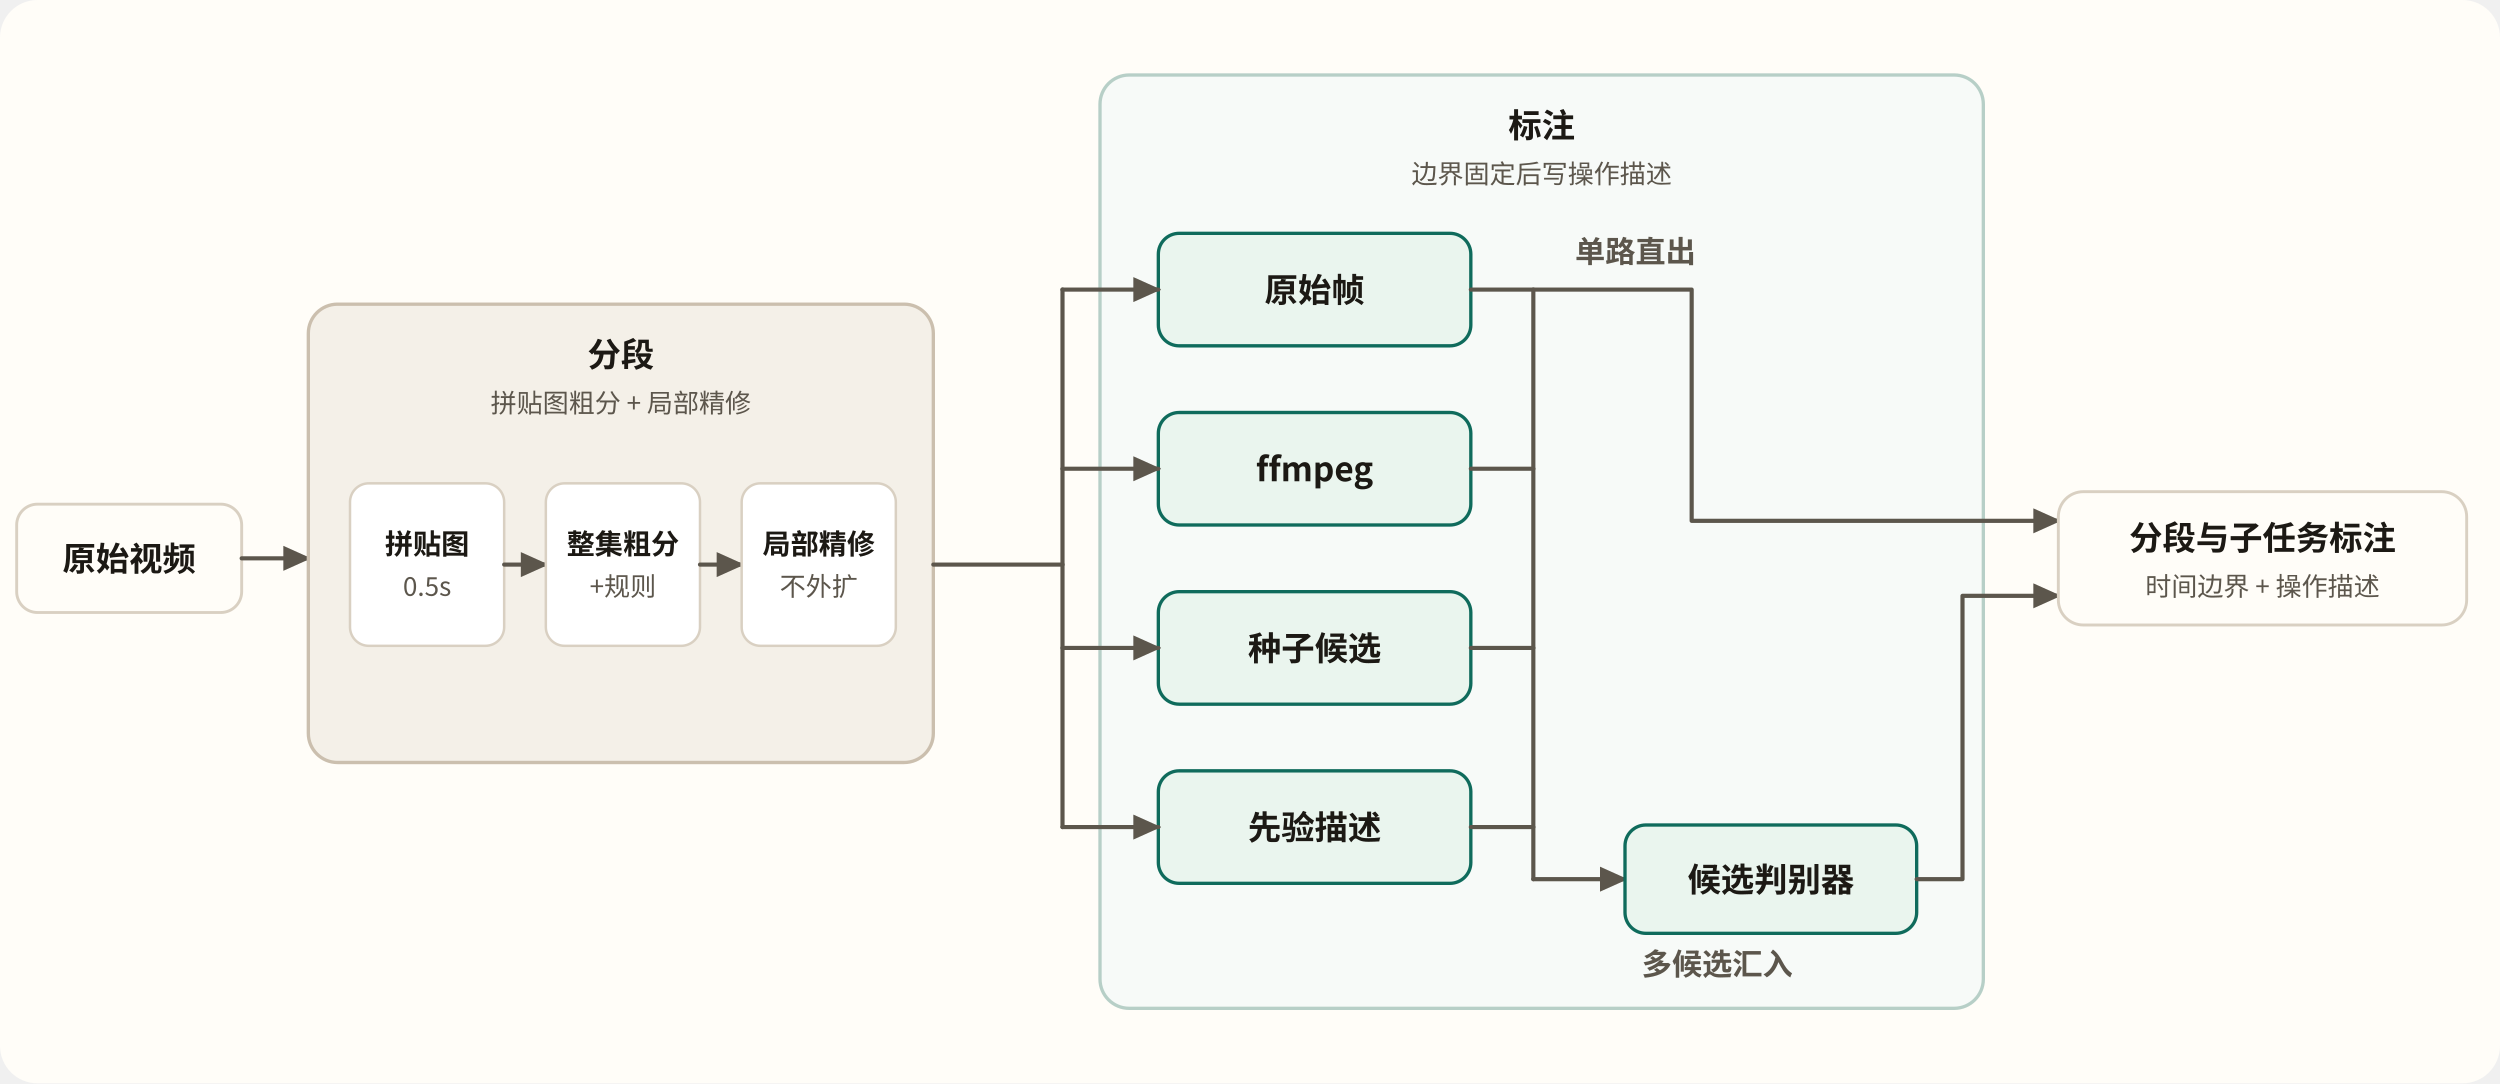
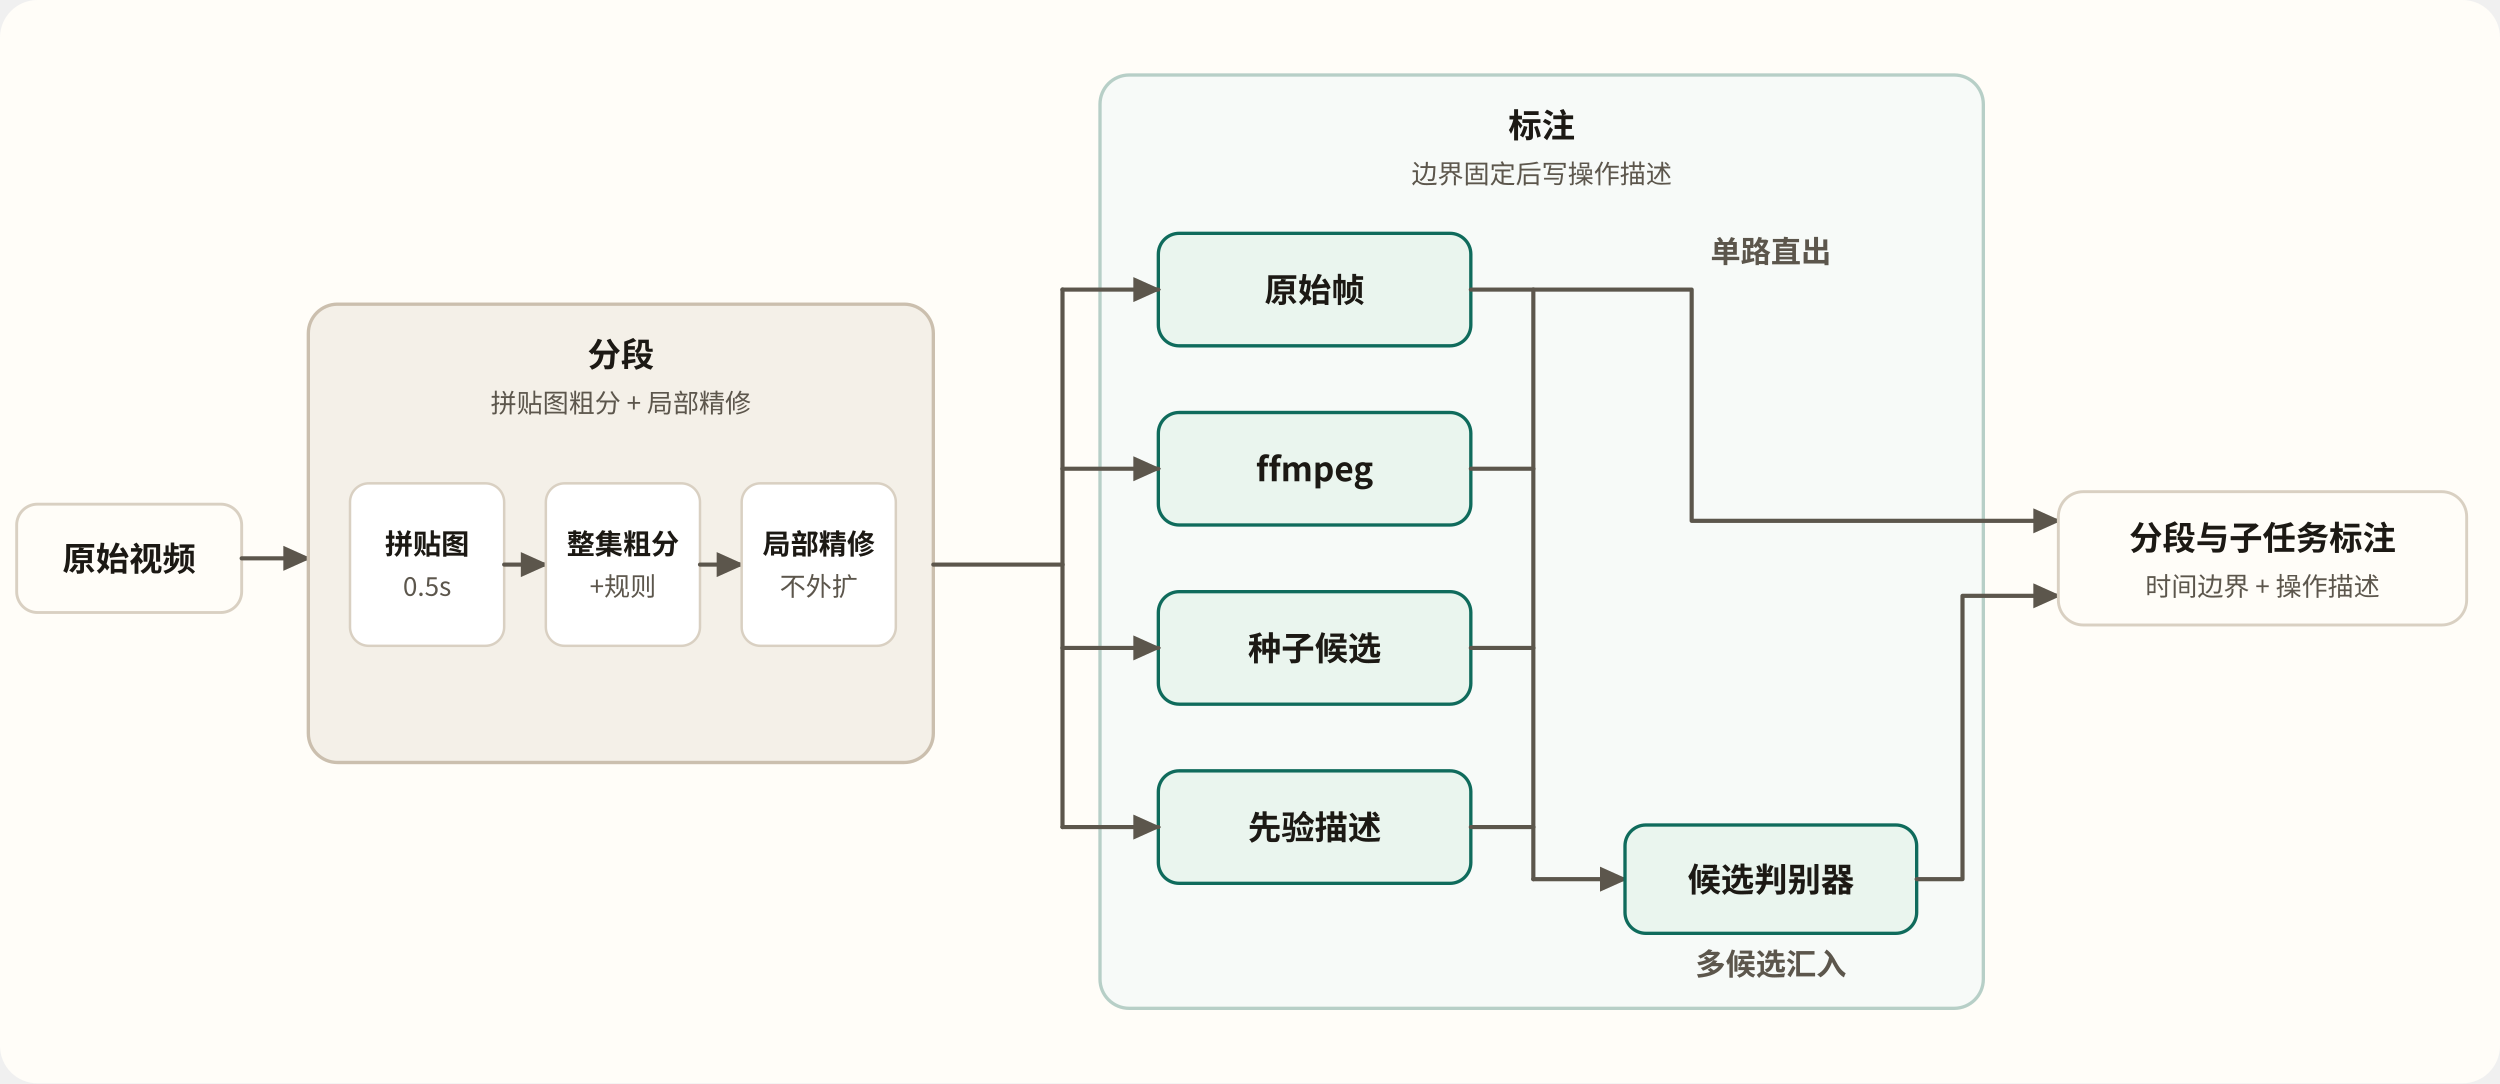
<svg xmlns="http://www.w3.org/2000/svg" viewBox="0 0 1200 520" role="img" aria-labelledby="title desc">
  <defs>
    <style>
      .bg{fill:#fffdf8}
      .ink{fill:#1c1914}
      .muted{fill:#5c564c}
      .arrow{stroke:#5c564c;stroke-width:2;fill:none;stroke-linecap:round;stroke-linejoin:round}
      .seg{fill:#f4f0e8;stroke:#cbbfae;stroke-width:1.6}
      .lab{fill:#f7faf8;stroke:#b7cfc7;stroke-width:1.6}
      .box{fill:#fffdf8;stroke:#d9d0c2;stroke-width:1.4}
      .cand{fill:#eaf5ee;stroke:#0f6b5c;stroke-width:1.6}
      .inner{fill:#fff;stroke:#d9d0c2;stroke-width:1.2}
      .txt{font:16px "IBM Plex Sans","Noto Sans CJK SC","PingFang SC","Microsoft YaHei",Arial,sans-serif}
      .small{font-size:13.5px}
      .tiny{font-size:12.5px}
      .pathlab{font:14.5px "IBM Plex Sans","Noto Sans CJK SC","PingFang SC","Microsoft YaHei",Arial,sans-serif;font-weight:650}
      .label{font-weight:700}
    </style>
    <marker id="arr" viewBox="0 0 12 12" refX="10" refY="6" markerWidth="8" markerHeight="8" orient="auto">
      <path d="M1 1.5 L11 6 L1 10.5 z" fill="#5c564c" />
    </marker>
  </defs>
  <rect width="1200" height="520" rx="18" class="bg" />
  <rect x="8" y="242" width="108" height="52" rx="10" class="box" />
  <text x="62" y="274" text-anchor="middle" class="txt label ink">原始视频</text>
  <line x1="116" y1="268" x2="148" y2="268" class="arrow" marker-end="url(#arr)" />
  <rect x="148" y="146" width="300" height="220" rx="14" class="seg" />
  <text x="298" y="176" text-anchor="middle" class="txt label ink">分段</text>
  <text x="298" y="198" text-anchor="middle" class="txt tiny muted">拼贴图粗分 + 局部精修</text>
  <rect x="168" y="232" width="74" height="78" rx="9" class="inner" />
  <text x="205" y="266" text-anchor="middle" class="txt small label ink">拼贴图</text>
  <text x="205" y="286" text-anchor="middle" class="txt tiny muted">0.5s</text>
  <line x1="242" y1="271" x2="262" y2="271" class="arrow" marker-end="url(#arr)" />
  <rect x="262" y="232" width="74" height="78" rx="9" class="inner" />
  <text x="299" y="266" text-anchor="middle" class="txt small label ink">整集粗分</text>
  <text x="299" y="286" text-anchor="middle" class="txt tiny muted">+规则</text>
  <line x1="336" y1="271" x2="356" y2="271" class="arrow" marker-end="url(#arr)" />
  <rect x="356" y="232" width="74" height="78" rx="9" class="inner" />
  <text x="393" y="266" text-anchor="middle" class="txt small label ink">局部精修</text>
  <text x="393" y="286" text-anchor="middle" class="txt tiny muted">不外扩</text>
  <rect x="528" y="36" width="424" height="448" rx="14" class="lab" />
  <text x="740" y="66" text-anchor="middle" class="txt label ink">标注</text>
  <text x="740" y="88" text-anchor="middle" class="txt tiny muted">边界固定后写操作描述</text>
  <rect x="556" y="112" width="150" height="54" rx="10" class="cand" />
  <text x="631" y="145" text-anchor="middle" class="txt label ink">原始帧</text>
  <rect x="556" y="198" width="150" height="54" rx="10" class="cand" />
  <text x="631" y="231" text-anchor="middle" class="txt label ink">ffmpeg</text>
  <rect x="556" y="284" width="150" height="54" rx="10" class="cand" />
  <text x="631" y="317" text-anchor="middle" class="txt label ink">种子候选</text>
  <rect x="556" y="370" width="150" height="54" rx="10" class="cand" />
  <text x="631" y="403" text-anchor="middle" class="txt label ink">先验描述</text>
  <line x1="448" y1="271" x2="510" y2="271" class="arrow" />
  <line x1="510" y1="139" x2="510" y2="397" class="arrow" />
  <line x1="510" y1="139" x2="556" y2="139" class="arrow" marker-end="url(#arr)" />
  <line x1="510" y1="225" x2="556" y2="225" class="arrow" marker-end="url(#arr)" />
  <line x1="510" y1="311" x2="556" y2="311" class="arrow" marker-end="url(#arr)" />
  <line x1="510" y1="397" x2="556" y2="397" class="arrow" marker-end="url(#arr)" />
  <path d="M706 139 H812 V250 H988" class="arrow" marker-end="url(#arr)" />
-   <text x="756" y="126" class="pathlab muted">单路直出</text>
+   <text x="850" y="126" text-anchor="middle" class="pathlab muted">单路直出</text>
  <line x1="736" y1="139" x2="736" y2="422" class="arrow" />
  <line x1="706" y1="225" x2="736" y2="225" class="arrow" />
  <line x1="706" y1="311" x2="736" y2="311" class="arrow" />
  <line x1="706" y1="397" x2="736" y2="397" class="arrow" />
  <line x1="736" y1="422" x2="780" y2="422" class="arrow" marker-end="url(#arr)" />
  <rect x="780" y="396" width="140" height="52" rx="10" class="cand" />
  <text x="850" y="428" text-anchor="middle" class="txt label ink">候选判别器</text>
  <path d="M920 422 H942 V286 H988" class="arrow" marker-end="url(#arr)" />
-   <text x="788" y="468" class="pathlab muted">多候选汇入</text>
+   <text x="850" y="468" text-anchor="middle" class="pathlab muted">多候选汇入</text>
  <rect x="988" y="236" width="196" height="64" rx="12" class="box" />
  <text x="1086" y="264" text-anchor="middle" class="txt label ink">分段与子任务标注</text>
  <text x="1086" y="286" text-anchor="middle" class="txt tiny muted">时间边界 + 操作描述</text>
</svg>
